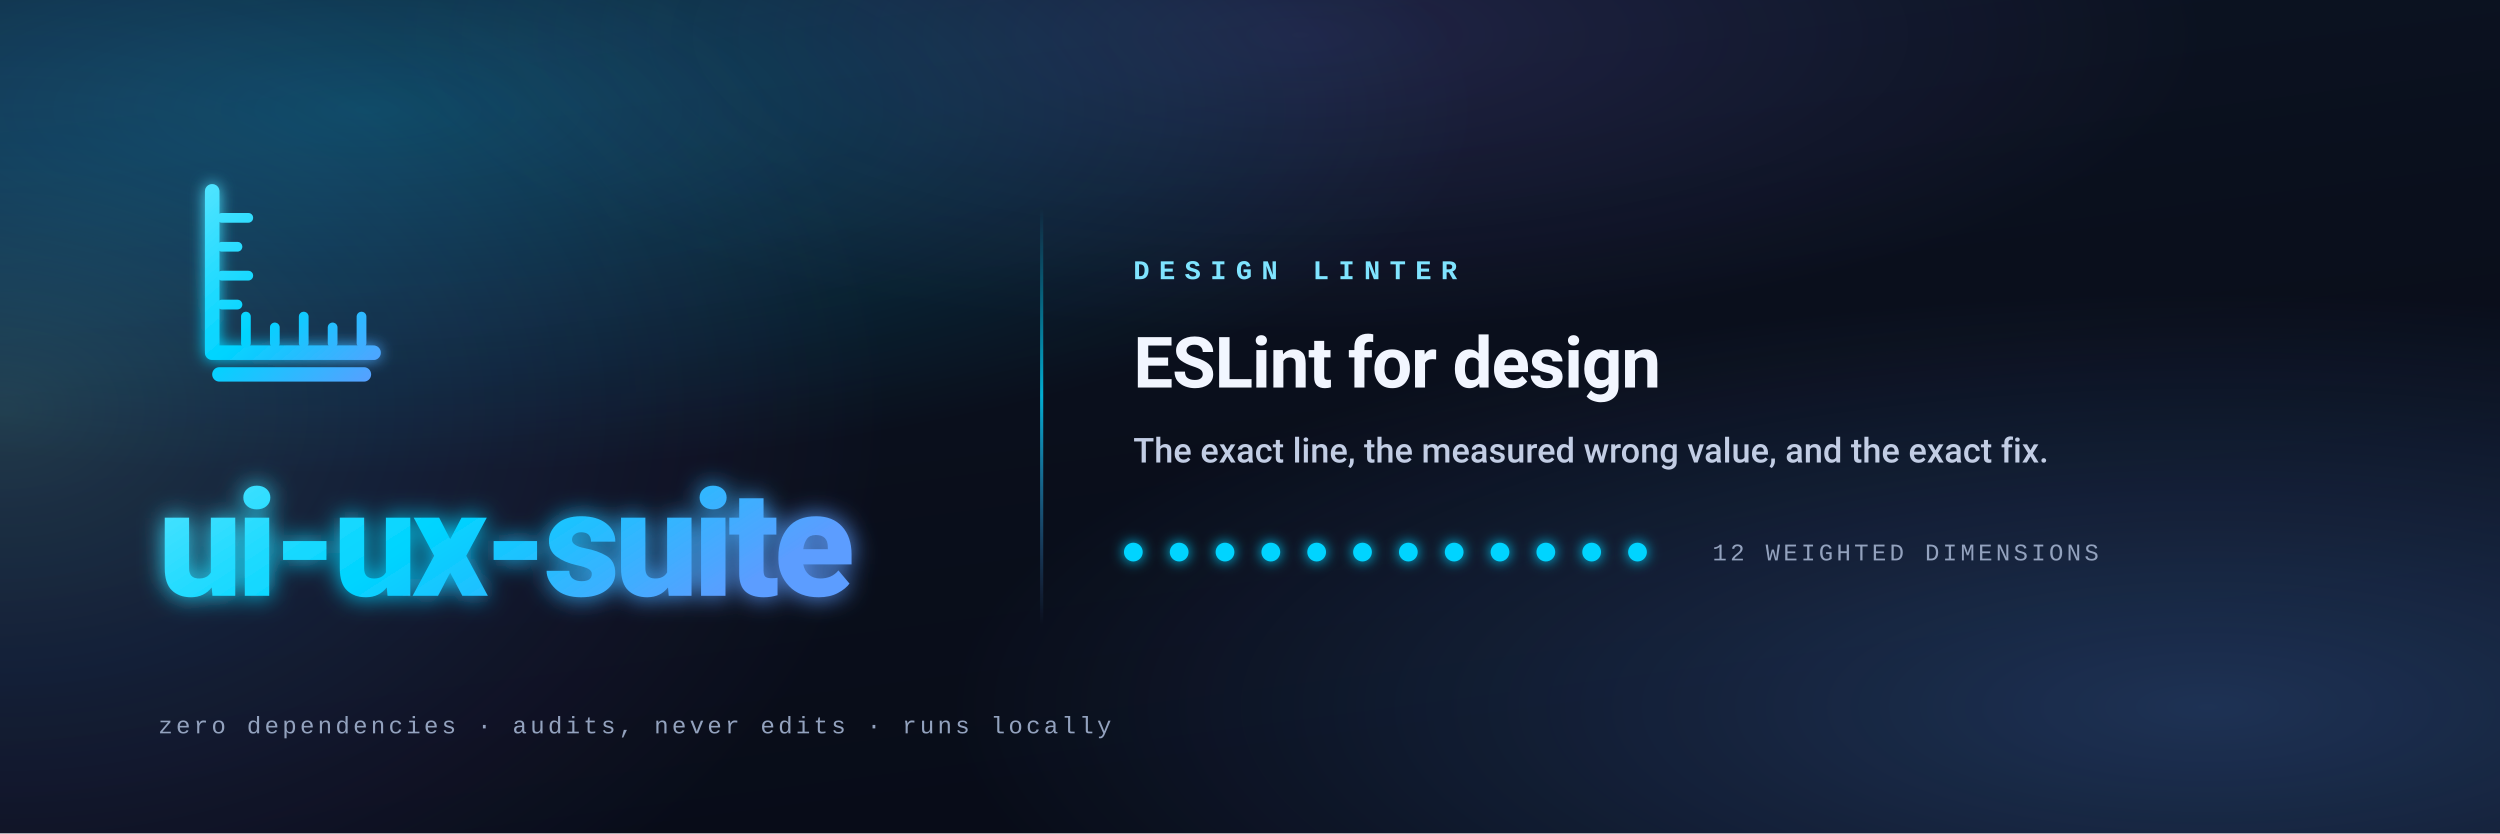
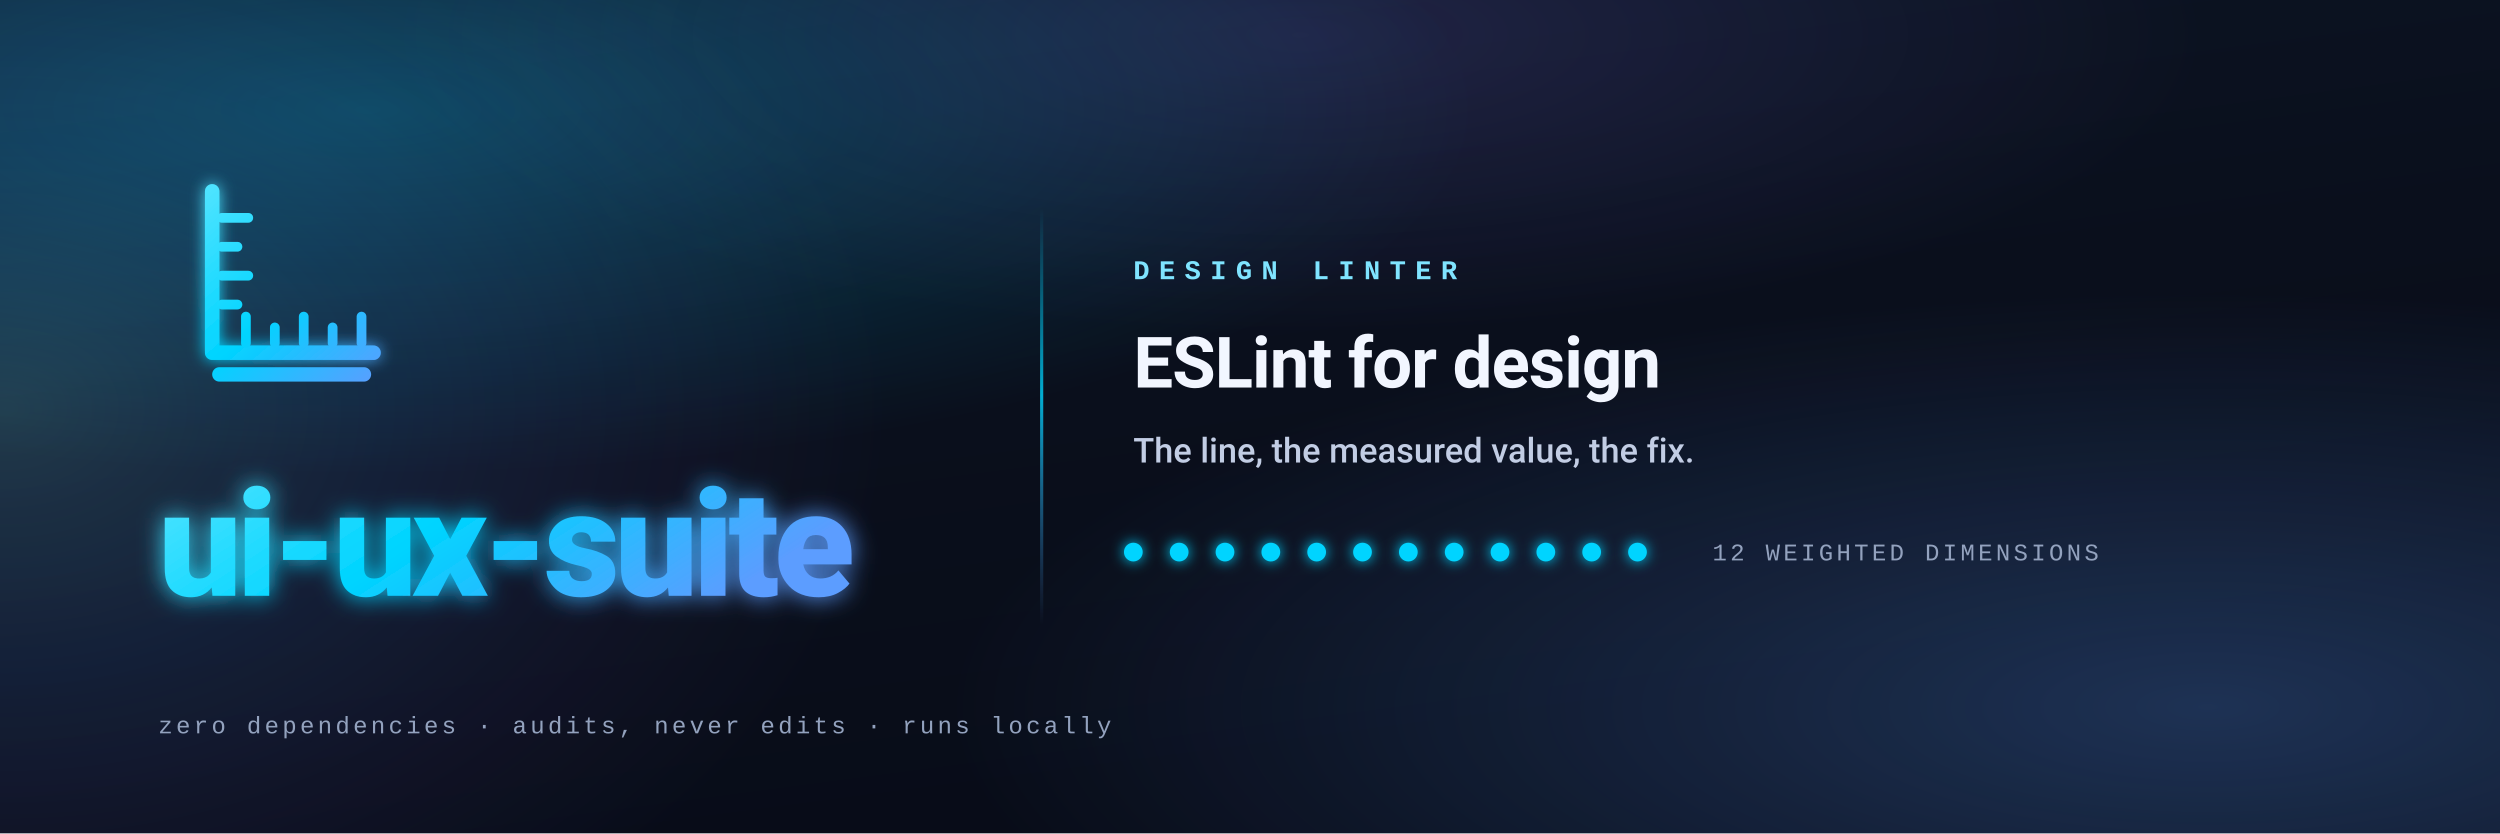
<svg xmlns="http://www.w3.org/2000/svg" viewBox="0 0 1200 400" fill="none" role="img" aria-label="ui-ux-suite, a design linter: the exact line, the measured wrong value, and the exact fix">
  <defs>
    <linearGradient id="ux-ground" x1="0" y1="0" x2="0.4" y2="1">
      <stop offset="0%" stop-color="#0C1626" />
      <stop offset="55%" stop-color="#0A0F1C" />
      <stop offset="100%" stop-color="#080C18" />
    </linearGradient>
    <radialGradient id="ux-bloomA" cx="0.15" cy="0.13" r="0.44">
      <stop offset="0%" stop-color="#00D4FF" stop-opacity="0.26" />
      <stop offset="100%" stop-color="#00D4FF" stop-opacity="0" />
    </radialGradient>
    <radialGradient id="ux-bloomB" cx="0.88" cy="0.85" r="0.50">
      <stop offset="0%" stop-color="#5B9DFF" stop-opacity="0.26" />
      <stop offset="100%" stop-color="#5B9DFF" stop-opacity="0" />
    </radialGradient>
    <radialGradient id="ux-bloomC" cx="0.52" cy="0.04" r="0.36">
      <stop offset="0%" stop-color="#8E7BFF" stop-opacity="0.16" />
      <stop offset="100%" stop-color="#8E7BFF" stop-opacity="0" />
    </radialGradient>
    <radialGradient id="ux-wash" cx="0.5" cy="0.5" r="0.5">
      <stop offset="0%" stop-color="#7FE4FF" stop-opacity="0.20" />
      <stop offset="42%" stop-color="#5B9DFF" stop-opacity="0.124" />
      <stop offset="76%" stop-color="#8E7BFF" stop-opacity="0.046" />
      <stop offset="100%" stop-color="#8E7BFF" stop-opacity="0" />
    </radialGradient>
    <clipPath id="ux-frame">
      <rect width="1200" height="400" />
    </clipPath>
    <linearGradient id="ux-rule" gradientUnits="userSpaceOnUse" x1="500" y1="100" x2="500" y2="300">
      <stop offset="0%" stop-color="#00D4FF" stop-opacity="0" />
      <stop offset="45%" stop-color="#00D4FF" stop-opacity="0.8" />
      <stop offset="100%" stop-color="#5B9DFF" stop-opacity="0" />
    </linearGradient>
    <linearGradient id="ux-ink" gradientUnits="userSpaceOnUse" x1="62" y1="60" x2="200" y2="220">
      <stop class="uxk1" offset="0%" stop-color="#4DE3FF" />
      <stop class="uxk2" offset="52%" stop-color="#00D4FF" />
      <stop class="uxk3" offset="100%" stop-color="#5B9DFF" />
    </linearGradient>
    <filter id="ux-glow" x="-45%" y="-45%" width="190%" height="190%">
      <feGaussianBlur stdDeviation="6.0" result="b" />
      <feMerge>
        <feMergeNode in="b" />
        <feMergeNode in="SourceGraphic" />
      </feMerge>
    </filter>
    <filter id="ux-glow-sm" x="-150%" y="-150%" width="400%" height="400%">
      <feGaussianBlur stdDeviation="3.4" result="b" />
      <feMerge>
        <feMergeNode in="b" />
        <feMergeNode in="SourceGraphic" />
      </feMerge>
    </filter>
    <clipPath id="ux-cal">
      <rect class="uxcal" x="62" y="208" width="132" height="12" />
    </clipPath>
    <linearGradient id="ux-word" x1="0" y1="0" x2="1" y2="0.25">
      <stop class="uxk1" offset="0%" stop-color="#4DE3FF" />
      <stop class="uxk2" offset="46%" stop-color="#00D4FF" />
      <stop class="uxk3" offset="100%" stop-color="#5B9DFF" />
    </linearGradient>
    <linearGradient id="ux-sheen" x1="0" y1="0" x2="1" y2="0">
      <stop offset="0%" stop-color="#FFFFFF" stop-opacity="0" />
      <stop offset="50%" stop-color="#FFFFFF" stop-opacity="0.62" />
      <stop offset="100%" stop-color="#FFFFFF" stop-opacity="0" />
    </linearGradient>
    <clipPath id="ux-wordclip">
      <text x="76" y="286" font-family="system-ui, -apple-system, 'Segoe UI', Roboto, 'Helvetica Neue', Arial, sans-serif" font-size="71" font-weight="800" letter-spacing="-2.5">ui-ux-suite</text>
    </clipPath>
  </defs>
  <style>
    .disp { font-family: system-ui, -apple-system, 'Segoe UI', Roboto, 'Helvetica Neue', Arial, sans-serif; }
    .mono { font-family: ui-monospace, SFMono-Regular, 'SF Mono', Menlo, Consolas, 'Liberation Mono', monospace; }
    .eyebrow { font-size: 13px; font-weight: 600; letter-spacing: 4.5px; fill: #7FE4FF; }
    .head    { font-size: 34px; font-weight: 700; fill: #F2F6FF; letter-spacing: -0.5px; }
    .sub     { font-size: 16.5px; font-weight: 500; fill: #C2CDE4; }
    .tag     { font-size: 11.5px; letter-spacing: 1.6px; fill: #93A2BE; }
    .chip    { font-size: 11.5px; letter-spacing: 1.2px; fill: #C2CDE4; }
    @keyframes ux-breathe { 0%,100% { opacity:0.62; } 50% { opacity:1; } }
    .uxbloom { animation: ux-breathe 11s ease-in-out infinite; }
    @keyframes ux-sweep { 0% { transform: translateX(-360px); } 100% { transform: translateX(1560px); } }
    .uxwash { animation: ux-sweep 17s cubic-bezier(.5,0,.5,1) infinite; }
    @keyframes ux-sheen { 0% { transform: translateX(0); } 15%,100% { transform: translateX(326px); } }
    .uxsheen { animation: ux-sheen 8.5s cubic-bezier(.4,0,.3,1) infinite; }
    @keyframes ux-pip { 0%,100% { opacity: 0.5; } 50% { opacity: 1; } }
    .uxp1 { animation: ux-pip 5s ease-in-out infinite 0.0s; }
    .uxp2 { animation: ux-pip 5s ease-in-out infinite 0.35s; }
    .uxp3 { animation: ux-pip 5s ease-in-out infinite 0.7s; }
    .uxp4 { animation: ux-pip 5s ease-in-out infinite 1.05s; }
    .uxp5 { animation: ux-pip 5s ease-in-out infinite 1.4s; }
    .uxp6 { animation: ux-pip 5s ease-in-out infinite 1.75s; }
    .uxp7 { animation: ux-pip 5s ease-in-out infinite 2.1s; }
    .uxp8 { animation: ux-pip 5s ease-in-out infinite 2.45s; }
    .uxp9 { animation: ux-pip 5s ease-in-out infinite 2.8s; }
    .uxp10 { animation: ux-pip 5s ease-in-out infinite 3.15s; }
    .uxp11 { animation: ux-pip 5s ease-in-out infinite 3.5s; }
    .uxp12 { animation: ux-pip 5s ease-in-out infinite 3.85s; }
    @keyframes ux-tick { 0%,100% { opacity: 0.34; } 44%,62% { opacity: 1; } }
    .uxt1 { animation: ux-tick 6s ease-in-out infinite 0.0s; }
    .uxt2 { animation: ux-tick 6s ease-in-out infinite 0.16s; }
    .uxt3 { animation: ux-tick 6s ease-in-out infinite 0.32s; }
    .uxt4 { animation: ux-tick 6s ease-in-out infinite 0.48s; }
    .uxt5 { animation: ux-tick 6s ease-in-out infinite 0.64s; }
    .uxt6 { animation: ux-tick 6s ease-in-out infinite 0.8s; }
    .uxt7 { animation: ux-tick 6s ease-in-out infinite 0.96s; }
    .uxt8 { animation: ux-tick 6s ease-in-out infinite 1.12s; }
    .uxt9 { animation: ux-tick 6s ease-in-out infinite 1.28s; }
    @keyframes ux-cal { 0%,8% { width: 0; } 62%,88% { width: 132px; } 98%,100% { width: 0; } }
    .uxcal { animation: ux-cal 6s cubic-bezier(.3,0,.2,1) infinite; }
    @keyframes ux-k1 { 0%,100% { stop-color:#4DE3FF; } 50% { stop-color:#00D4FF; } }
    @keyframes ux-k2 { 0%,100% { stop-color:#00D4FF; } 50% { stop-color:#5B9DFF; } }
    @keyframes ux-k3 { 0%,100% { stop-color:#5B9DFF; } 50% { stop-color:#8E7BFF; } }
    .uxk1 { animation: ux-k1 14s ease-in-out infinite; }
    .uxk2 { animation: ux-k2 14s ease-in-out infinite; }
    .uxk3 { animation: ux-k3 14s ease-in-out infinite; }
    @media (prefers-reduced-motion: reduce) { * { animation: none !important; } }
  </style>
  <rect width="1200" height="400" fill="url(#ux-ground)" />
  <g class="uxbloom">
    <rect width="1200" height="400" fill="url(#ux-bloomA)" />
    <rect width="1200" height="400" fill="url(#ux-bloomB)" />
    <rect width="1200" height="400" fill="url(#ux-bloomC)" />
  </g>
  <g clip-path="url(#ux-frame)">
    <g transform="translate(0,196)">
      <ellipse class="uxwash" cx="0" cy="0" rx="430" ry="300" fill="url(#ux-wash)" />
    </g>
  </g>
  <g transform="translate(66,56) scale(0.5781)">
    <g opacity="0.32" stroke="url(#ux-ink)" stroke-width="8" stroke-linecap="round" fill="none">
      <path d="M62 62 L62 196 L196 196" stroke-width="12" stroke-linejoin="round" />
      <line x1="70" y1="84" x2="92" y2="84" />
      <line x1="70" y1="108" x2="83" y2="108" />
      <line x1="70" y1="132" x2="92" y2="132" />
      <line x1="70" y1="156" x2="83" y2="156" />
      <line x1="90" y1="188" x2="90" y2="166" />
      <line x1="114" y1="188" x2="114" y2="175" />
      <line x1="138" y1="188" x2="138" y2="166" />
      <line x1="162" y1="188" x2="162" y2="175" />
      <line x1="186" y1="188" x2="186" y2="166" />
    </g>
    <g filter="url(#ux-glow)">
      <path d="M62 62 L62 196 L196 196" fill="none" stroke="url(#ux-ink)" stroke-width="12" stroke-linecap="round" stroke-linejoin="round" />
    </g>
    <g stroke="url(#ux-ink)" stroke-width="8" stroke-linecap="round" fill="none">
      <line class="uxt1" x1="70" y1="84" x2="92" y2="84" />
      <line class="uxt2" x1="70" y1="108" x2="83" y2="108" />
      <line class="uxt3" x1="70" y1="132" x2="92" y2="132" />
      <line class="uxt4" x1="70" y1="156" x2="83" y2="156" />
      <line class="uxt5" x1="90" y1="188" x2="90" y2="166" />
      <line class="uxt6" x1="114" y1="188" x2="114" y2="175" />
      <line class="uxt7" x1="138" y1="188" x2="138" y2="166" />
      <line class="uxt8" x1="162" y1="188" x2="162" y2="175" />
      <line class="uxt9" x1="186" y1="188" x2="186" y2="166" />
    </g>
    <g clip-path="url(#ux-cal)">
      <rect x="62" y="208" width="132" height="12" rx="6" fill="url(#ux-ink)" />
    </g>
  </g>
  <g filter="url(#ux-glow)">
    <text class="disp" x="76" y="286" font-size="71" font-weight="800" letter-spacing="-2.5" fill="url(#ux-word)">ui-ux-suite</text>
  </g>
  <g clip-path="url(#ux-wordclip)">
    <g transform="skewX(-18)">
      <rect class="uxsheen" x="-2" y="215" width="33" height="96" fill="url(#ux-sheen)" opacity="0.45" />
    </g>
  </g>
  <line x1="500" y1="100" x2="500" y2="300" stroke="url(#ux-rule)" stroke-width="1.5" />
  <g transform="translate(544,0)">
    <text class="mono eyebrow" x="0" y="134">DESIGN LINTER</text>
    <text class="disp head" x="0" y="186">ESLint for design</text>
-     <text class="disp sub" x="0" y="222">The exact line, the measured wrong value, and the exact fix.</text>
+     <text class="disp sub" x="0" y="222">The line, the measured value, the fix.</text>
    <g transform="translate(0,265)">
      <g class="uxp1">
        <circle cx="0" cy="0" r="4.5" fill="#00D4FF" filter="url(#ux-glow-sm)" />
      </g>
      <g class="uxp2">
        <circle cx="22" cy="0" r="4.5" fill="#00D4FF" filter="url(#ux-glow-sm)" />
      </g>
      <g class="uxp3">
        <circle cx="44" cy="0" r="4.5" fill="#00D4FF" filter="url(#ux-glow-sm)" />
      </g>
      <g class="uxp4">
        <circle cx="66" cy="0" r="4.5" fill="#00D4FF" filter="url(#ux-glow-sm)" />
      </g>
      <g class="uxp5">
        <circle cx="88" cy="0" r="4.5" fill="#00D4FF" filter="url(#ux-glow-sm)" />
      </g>
      <g class="uxp6">
        <circle cx="110" cy="0" r="4.5" fill="#00D4FF" filter="url(#ux-glow-sm)" />
      </g>
      <g class="uxp7">
        <circle cx="132" cy="0" r="4.5" fill="#00D4FF" filter="url(#ux-glow-sm)" />
      </g>
      <g class="uxp8">
        <circle cx="154" cy="0" r="4.5" fill="#00D4FF" filter="url(#ux-glow-sm)" />
      </g>
      <g class="uxp9">
        <circle cx="176" cy="0" r="4.5" fill="#00D4FF" filter="url(#ux-glow-sm)" />
      </g>
      <g class="uxp10">
        <circle cx="198" cy="0" r="4.5" fill="#00D4FF" filter="url(#ux-glow-sm)" />
      </g>
      <g class="uxp11">
        <circle cx="220" cy="0" r="4.5" fill="#00D4FF" filter="url(#ux-glow-sm)" />
      </g>
      <g class="uxp12">
        <circle cx="242" cy="0" r="4.5" fill="#00D4FF" filter="url(#ux-glow-sm)" />
      </g>
      <text class="mono tag" x="278" y="4">12 WEIGHTED DIMENSIONS</text>
    </g>
  </g>
  <text class="mono tag" x="76" y="352">zero dependencies  ·  audits, never edits  ·  runs locally</text>
</svg>
